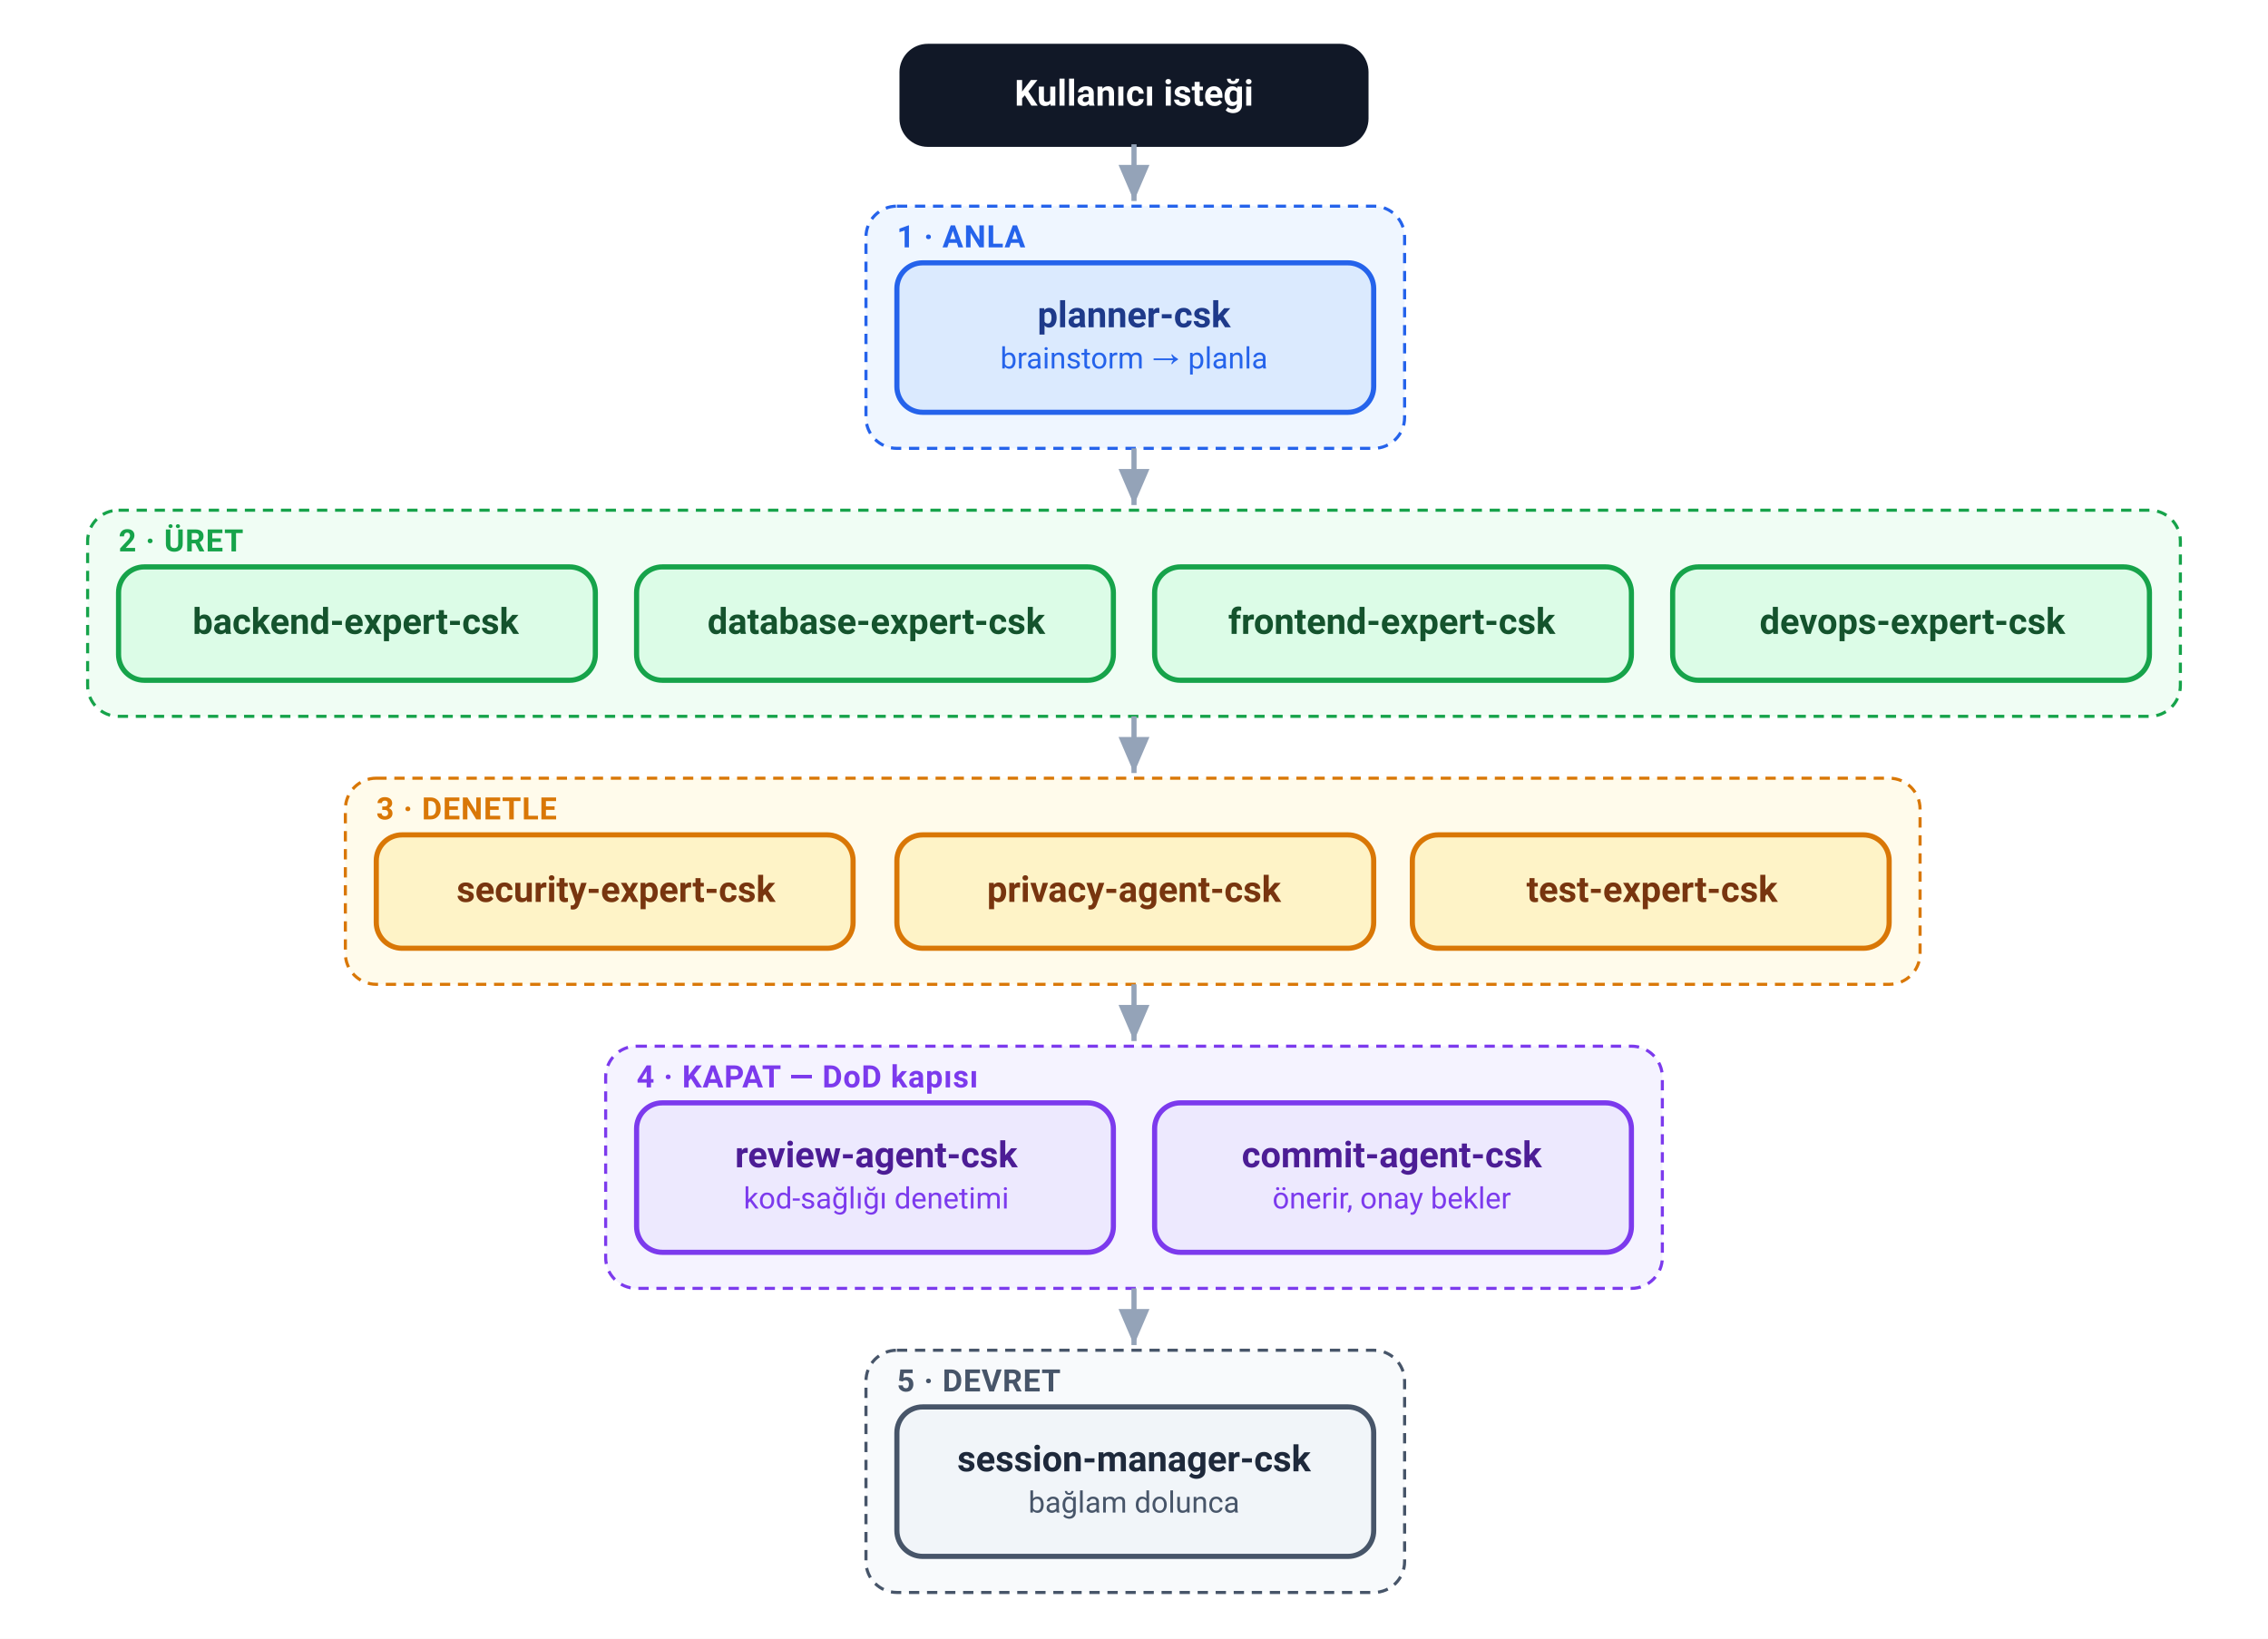
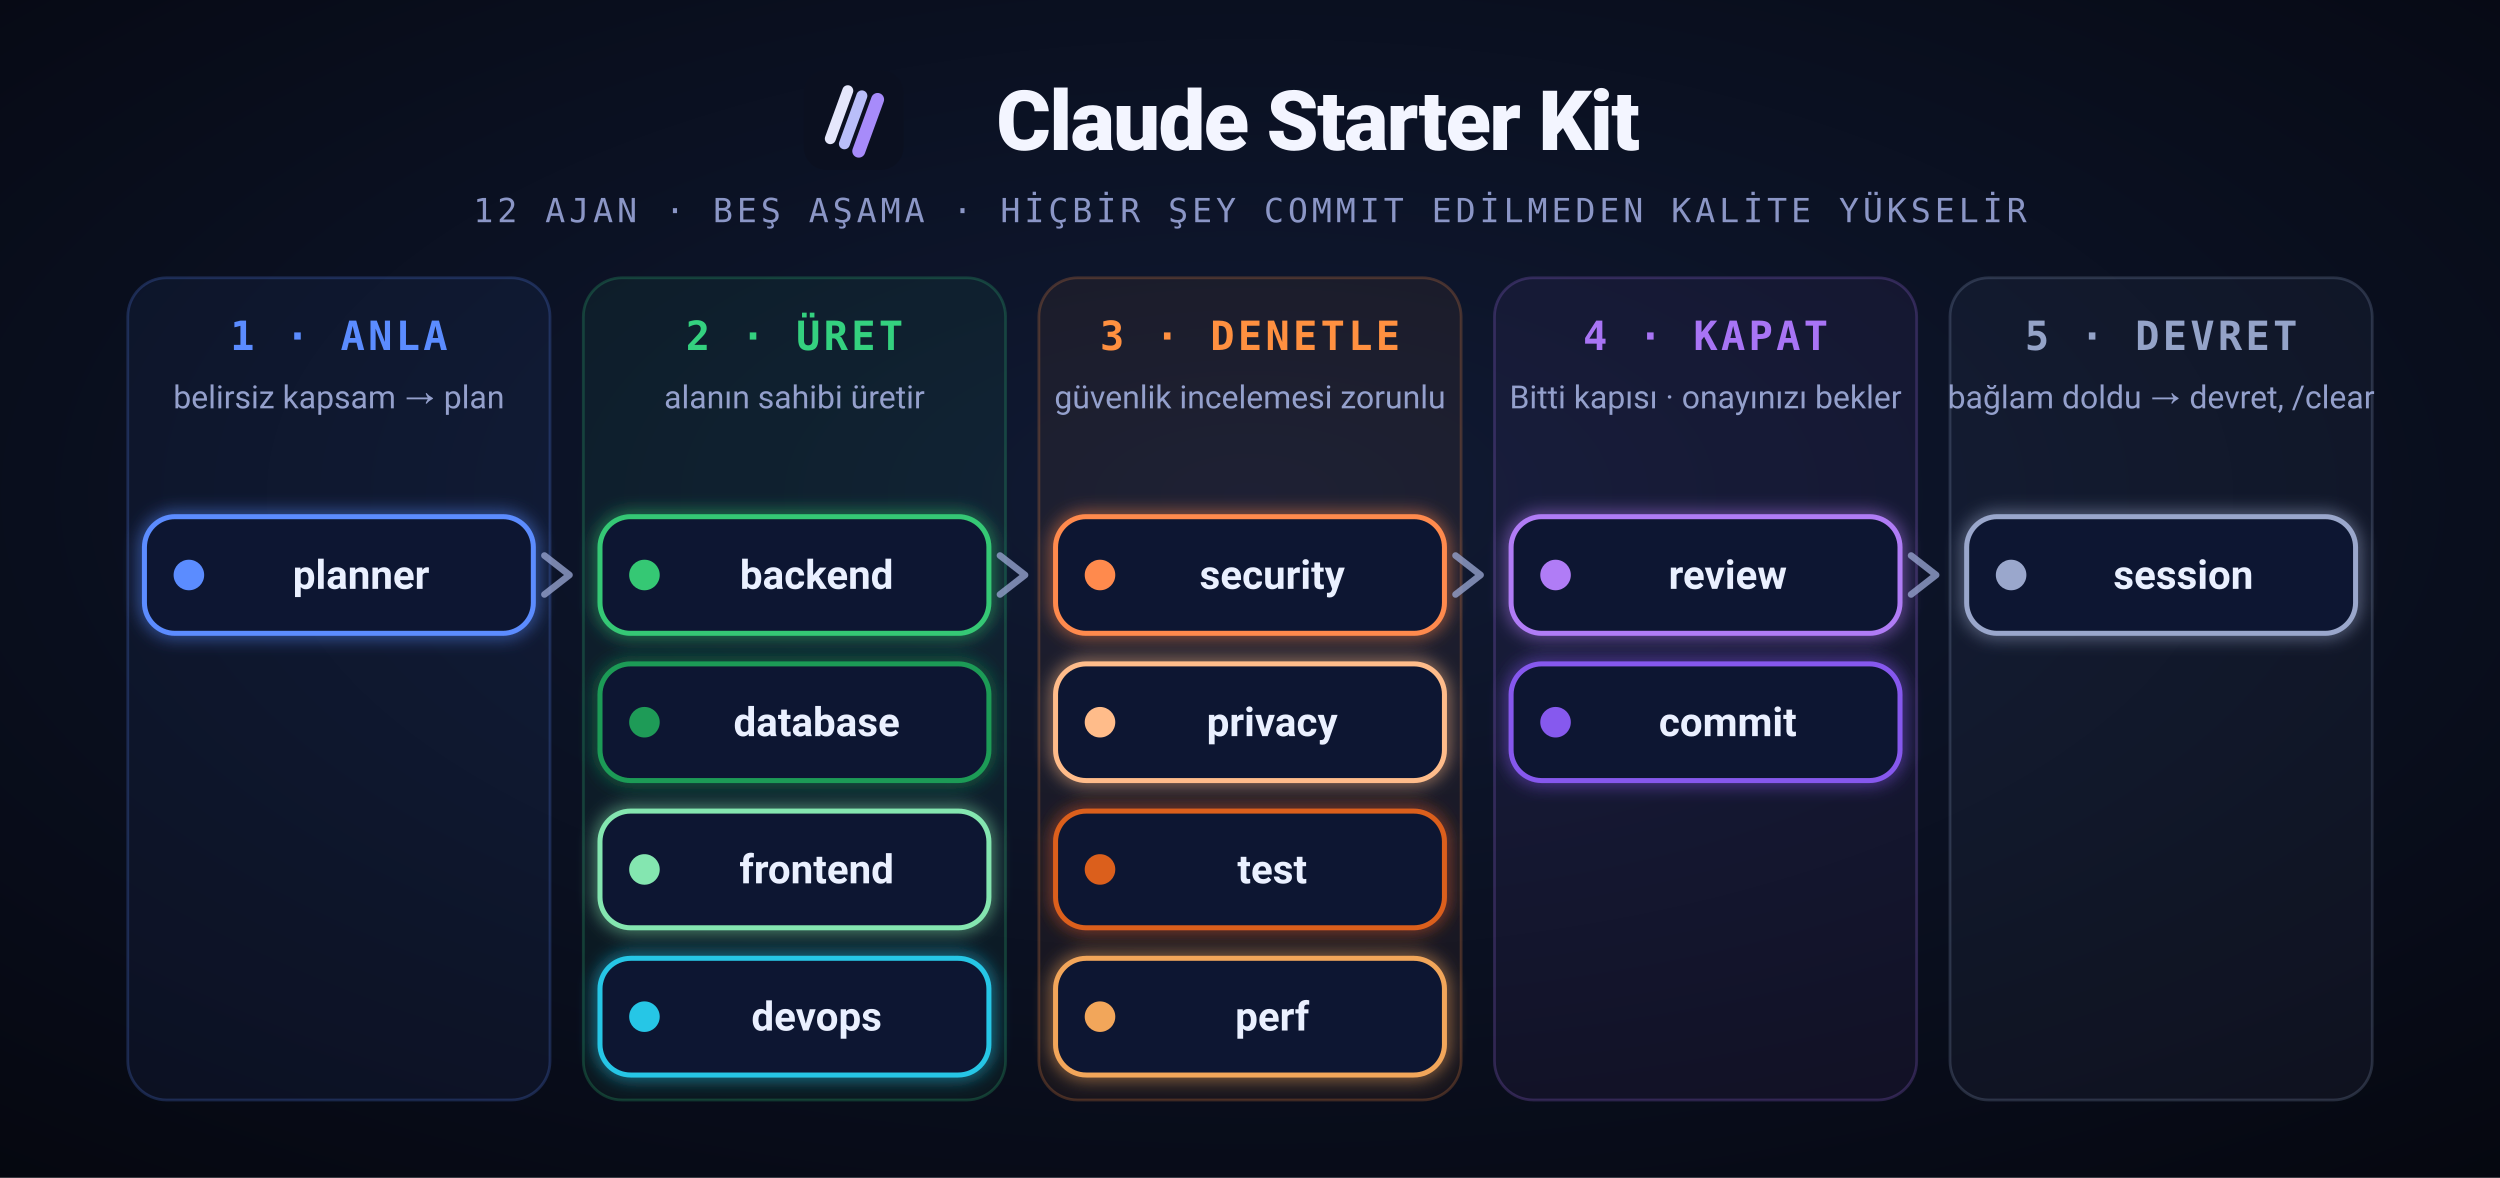
- <svg xmlns="http://www.w3.org/2000/svg" viewBox="0 0 880 636" width="880" height="636" font-family="'Segoe UI',system-ui,-apple-system,Roboto,Helvetica,Arial,sans-serif">
-   <rect width="880" height="636" fill="#ffffff" />
+ <svg xmlns="http://www.w3.org/2000/svg" viewBox="0 0 900 424" font-family="'Segoe UI',system-ui,-apple-system,Roboto,Helvetica,Arial,sans-serif" role="img" aria-label="Claude Starter Kit — five stages">
  <defs>
-     <marker id="a" markerWidth="9" markerHeight="9" refX="7" refY="3" orient="auto">
-       <path d="M0,0 L7,3 L0,6 Z" fill="#94a3b8" />
-     </marker>
+     <radialGradient id="bg" cx="50%" cy="42%" r="78%">
+       <stop offset="0" stop-color="#101a34" />
+       <stop offset="1" stop-color="#05070f" />
+     </radialGradient>
+     <filter id="glow" x="-60%" y="-60%" width="220%" height="220%">
+       <feGaussianBlur stdDeviation="3.2" result="b" />
+       <feMerge>
+         <feMergeNode in="b" />
+         <feMergeNode in="SourceGraphic" />
+       </feMerge>
+     </filter>
  </defs>
-   <rect x="350" y="18" width="180" height="38" rx="10" fill="#111827" stroke="#111827" stroke-width="2" />
-   <text x="440" y="41" text-anchor="middle" font-size="14" font-weight="600" fill="#ffffff" font-family="'Segoe UI',system-ui,-apple-system,Roboto,Helvetica,Arial,sans-serif">Kullanıcı isteği</text>
-   <line x1="440" y1="56" x2="440" y2="78" stroke="#94a3b8" stroke-width="2" marker-end="url(#a)" />
-   <rect x="336" y="80" width="209" height="94" rx="12" fill="#eff6ff" stroke="#2563eb" stroke-width="1.2" stroke-dasharray="4 3" />
-   <text x="348" y="96" font-size="12" font-weight="700" fill="#2563eb" font-family="'Segoe UI',system-ui,-apple-system,Roboto,Helvetica,Arial,sans-serif" letter-spacing="0.3">1 · ANLA</text>
-   <rect x="348" y="102" width="185" height="58" rx="10" fill="#dbeafe" stroke="#2563eb" stroke-width="2" />
-   <text x="440" y="127" text-anchor="middle" font-size="14" font-weight="600" fill="#1e3a8a" font-family="'Segoe UI',system-ui,-apple-system,Roboto,Helvetica,Arial,sans-serif">planner-csk</text>
-   <text x="440" y="143" text-anchor="middle" font-size="11.5" font-weight="400" fill="#2563eb" font-family="'Segoe UI',system-ui,-apple-system,Roboto,Helvetica,Arial,sans-serif">brainstorm → planla</text>
-   <line x1="440" y1="174" x2="440" y2="196" stroke="#94a3b8" stroke-width="2" marker-end="url(#a)" />
-   <rect x="34" y="198" width="812" height="80" rx="12" fill="#f0fdf4" stroke="#16a34a" stroke-width="1.2" stroke-dasharray="4 3" />
-   <text x="46" y="214" font-size="12" font-weight="700" fill="#16a34a" font-family="'Segoe UI',system-ui,-apple-system,Roboto,Helvetica,Arial,sans-serif" letter-spacing="0.3">2 · ÜRET</text>
-   <rect x="46" y="220" width="185" height="44" rx="10" fill="#dcfce7" stroke="#16a34a" stroke-width="2" />
-   <text x="138" y="246" text-anchor="middle" font-size="14" font-weight="600" fill="#14532d" font-family="'Segoe UI',system-ui,-apple-system,Roboto,Helvetica,Arial,sans-serif">backend-expert-csk</text>
-   <rect x="247" y="220" width="185" height="44" rx="10" fill="#dcfce7" stroke="#16a34a" stroke-width="2" />
-   <text x="340" y="246" text-anchor="middle" font-size="14" font-weight="600" fill="#14532d" font-family="'Segoe UI',system-ui,-apple-system,Roboto,Helvetica,Arial,sans-serif">database-expert-csk</text>
-   <rect x="448" y="220" width="185" height="44" rx="10" fill="#dcfce7" stroke="#16a34a" stroke-width="2" />
-   <text x="540" y="246" text-anchor="middle" font-size="14" font-weight="600" fill="#14532d" font-family="'Segoe UI',system-ui,-apple-system,Roboto,Helvetica,Arial,sans-serif">frontend-expert-csk</text>
-   <rect x="649" y="220" width="185" height="44" rx="10" fill="#dcfce7" stroke="#16a34a" stroke-width="2" />
-   <text x="742" y="246" text-anchor="middle" font-size="14" font-weight="600" fill="#14532d" font-family="'Segoe UI',system-ui,-apple-system,Roboto,Helvetica,Arial,sans-serif">devops-expert-csk</text>
-   <line x1="440" y1="278" x2="440" y2="300" stroke="#94a3b8" stroke-width="2" marker-end="url(#a)" />
-   <rect x="134" y="302" width="611" height="80" rx="12" fill="#fffbeb" stroke="#d97706" stroke-width="1.2" stroke-dasharray="4 3" />
-   <text x="146" y="318" font-size="12" font-weight="700" fill="#d97706" font-family="'Segoe UI',system-ui,-apple-system,Roboto,Helvetica,Arial,sans-serif" letter-spacing="0.3">3 · DENETLE</text>
-   <rect x="146" y="324" width="185" height="44" rx="10" fill="#fef3c7" stroke="#d97706" stroke-width="2" />
-   <text x="239" y="350" text-anchor="middle" font-size="14" font-weight="600" fill="#78350f" font-family="'Segoe UI',system-ui,-apple-system,Roboto,Helvetica,Arial,sans-serif">security-expert-csk</text>
-   <rect x="348" y="324" width="185" height="44" rx="10" fill="#fef3c7" stroke="#d97706" stroke-width="2" />
-   <text x="440" y="350" text-anchor="middle" font-size="14" font-weight="600" fill="#78350f" font-family="'Segoe UI',system-ui,-apple-system,Roboto,Helvetica,Arial,sans-serif">privacy-agent-csk</text>
-   <rect x="548" y="324" width="185" height="44" rx="10" fill="#fef3c7" stroke="#d97706" stroke-width="2" />
-   <text x="641" y="350" text-anchor="middle" font-size="14" font-weight="600" fill="#78350f" font-family="'Segoe UI',system-ui,-apple-system,Roboto,Helvetica,Arial,sans-serif">test-expert-csk</text>
-   <line x1="440" y1="382" x2="440" y2="404" stroke="#94a3b8" stroke-width="2" marker-end="url(#a)" />
-   <rect x="235" y="406" width="410" height="94" rx="12" fill="#f5f3ff" stroke="#7c3aed" stroke-width="1.2" stroke-dasharray="4 3" />
-   <text x="247" y="422" font-size="12" font-weight="700" fill="#7c3aed" font-family="'Segoe UI',system-ui,-apple-system,Roboto,Helvetica,Arial,sans-serif" letter-spacing="0.3">4 · KAPAT — DoD kapısı</text>
-   <rect x="247" y="428" width="185" height="58" rx="10" fill="#ede9fe" stroke="#7c3aed" stroke-width="2" />
-   <text x="340" y="453" text-anchor="middle" font-size="14" font-weight="600" fill="#4c1d95" font-family="'Segoe UI',system-ui,-apple-system,Roboto,Helvetica,Arial,sans-serif">review-agent-csk</text>
-   <text x="340" y="469" text-anchor="middle" font-size="11.5" font-weight="400" fill="#7c3aed" font-family="'Segoe UI',system-ui,-apple-system,Roboto,Helvetica,Arial,sans-serif">kod-sağlığı denetimi</text>
-   <rect x="448" y="428" width="185" height="58" rx="10" fill="#ede9fe" stroke="#7c3aed" stroke-width="2" />
-   <text x="540" y="453" text-anchor="middle" font-size="14" font-weight="600" fill="#4c1d95" font-family="'Segoe UI',system-ui,-apple-system,Roboto,Helvetica,Arial,sans-serif">commit-agent-csk</text>
-   <text x="540" y="469" text-anchor="middle" font-size="11.5" font-weight="400" fill="#7c3aed" font-family="'Segoe UI',system-ui,-apple-system,Roboto,Helvetica,Arial,sans-serif">önerir, onay bekler</text>
-   <line x1="440" y1="500" x2="440" y2="522" stroke="#94a3b8" stroke-width="2" marker-end="url(#a)" />
-   <rect x="336" y="524" width="209" height="94" rx="12" fill="#f8fafc" stroke="#475569" stroke-width="1.2" stroke-dasharray="4 3" />
-   <text x="348" y="540" font-size="12" font-weight="700" fill="#475569" font-family="'Segoe UI',system-ui,-apple-system,Roboto,Helvetica,Arial,sans-serif" letter-spacing="0.3">5 · DEVRET</text>
-   <rect x="348" y="546" width="185" height="58" rx="10" fill="#f1f5f9" stroke="#475569" stroke-width="2" />
-   <text x="440" y="571" text-anchor="middle" font-size="14" font-weight="600" fill="#1e293b" font-family="'Segoe UI',system-ui,-apple-system,Roboto,Helvetica,Arial,sans-serif">session-manager-csk</text>
-   <text x="440" y="587" text-anchor="middle" font-size="11.5" font-weight="400" fill="#475569" font-family="'Segoe UI',system-ui,-apple-system,Roboto,Helvetica,Arial,sans-serif">bağlam dolunca</text>
+   <rect width="900" height="424" fill="url(#bg)" />
+   <g transform="translate(289.3,25.2) scale(0.18)" aria-hidden="true">
+     <rect width="200" height="200" rx="46" fill="#0B1020" />
+     <g transform="rotate(20 100 100)">
+       <rect x="58" y="38" width="22" height="124" rx="11" fill="#E5E7FB" />
+       <rect x="88" y="38" width="22" height="124" rx="11" fill="#B9BEF9" />
+       <rect x="118" y="32" width="26" height="136" rx="13" fill="#A78BFA" />
+     </g>
+   </g>
+   <text x="474.5" y="54" text-anchor="middle" font-size="30" font-weight="800" fill="#f3f5ff" letter-spacing="-0.6">Claude Starter Kit</text>
+   <text x="450.0" y="80" text-anchor="middle" font-size="12" fill="#8b96c6" font-family="ui-monospace,Menlo,monospace" letter-spacing="1.4">12 AJAN · BEŞ AŞAMA · HİÇBİR ŞEY COMMIT EDİLMEDEN KALİTE YÜKSELİR</text>
+   <rect x="46.0" y="100" width="152.0" height="296" rx="14" fill="#5b8cff" fill-opacity="0.06" stroke="#5b8cff" stroke-opacity="0.22" stroke-width="1" />
+   <text x="122.0" y="126" text-anchor="middle" font-size="14.5" font-weight="800" fill="#5b8cff" font-family="ui-monospace,Menlo,monospace" letter-spacing="1.2">1 · ANLA</text>
+   <text x="122.0" y="147" text-anchor="middle" font-size="11.5" fill="#94a0cc">belirsiz kapsam → plan</text>
+   <g>
+     <rect x="52.0" y="186.0" width="140.0" height="42" rx="11" fill="#0f1830" stroke="#5b8cff" stroke-width="1.8" filter="url(#glow)" />
+     <circle cx="68.0" cy="207.0" r="5.5" fill="#5b8cff" />
+     <text x="130.0" y="212.0" text-anchor="middle" font-size="14.5" font-weight="600" fill="#eaf0ff">planner</text>
+   </g>
+   <path d="M196.0,200.0 L205.0,207.0 L196.0,214.0" fill="none" stroke="#94a0cc" stroke-opacity="0.8" stroke-width="2.4" stroke-linecap="round" stroke-linejoin="round" />
+   <rect x="210.0" y="100" width="152.0" height="296" rx="14" fill="#34d17f" fill-opacity="0.06" stroke="#34d17f" stroke-opacity="0.22" stroke-width="1" />
+   <text x="286.0" y="126" text-anchor="middle" font-size="14.5" font-weight="800" fill="#34d17f" font-family="ui-monospace,Menlo,monospace" letter-spacing="1.2">2 · ÜRET</text>
+   <text x="286.0" y="147" text-anchor="middle" font-size="11.5" fill="#94a0cc">alanın sahibi üretir</text>
+   <g>
+     <rect x="216.0" y="186.0" width="140.0" height="42" rx="11" fill="#0f1830" stroke="#35c874" stroke-width="1.8" filter="url(#glow)" />
+     <circle cx="232.0" cy="207.0" r="5.5" fill="#35c874" />
+     <text x="294.0" y="212.0" text-anchor="middle" font-size="14.5" font-weight="600" fill="#eaf0ff">backend</text>
+   </g>
+   <g>
+     <rect x="216.0" y="239.0" width="140.0" height="42" rx="11" fill="#0f1830" stroke="#1e9b57" stroke-width="1.8" filter="url(#glow)" />
+     <circle cx="232.0" cy="260.0" r="5.5" fill="#1e9b57" />
+     <text x="294.0" y="265.0" text-anchor="middle" font-size="14.5" font-weight="600" fill="#eaf0ff">database</text>
+   </g>
+   <g>
+     <rect x="216.0" y="292.0" width="140.0" height="42" rx="11" fill="#0f1830" stroke="#84e6b0" stroke-width="1.8" filter="url(#glow)" />
+     <circle cx="232.0" cy="313.0" r="5.5" fill="#84e6b0" />
+     <text x="294.0" y="318.0" text-anchor="middle" font-size="14.5" font-weight="600" fill="#eaf0ff">frontend</text>
+   </g>
+   <g>
+     <rect x="216.0" y="345.0" width="140.0" height="42" rx="11" fill="#0f1830" stroke="#26c6e6" stroke-width="1.8" filter="url(#glow)" />
+     <circle cx="232.0" cy="366.0" r="5.5" fill="#26c6e6" />
+     <text x="294.0" y="371.0" text-anchor="middle" font-size="14.5" font-weight="600" fill="#eaf0ff">devops</text>
+   </g>
+   <path d="M360.0,200.0 L369.0,207.0 L360.0,214.0" fill="none" stroke="#94a0cc" stroke-opacity="0.8" stroke-width="2.4" stroke-linecap="round" stroke-linejoin="round" />
+   <rect x="374.0" y="100" width="152.0" height="296" rx="14" fill="#ff9040" fill-opacity="0.06" stroke="#ff9040" stroke-opacity="0.22" stroke-width="1" />
+   <text x="450.0" y="126" text-anchor="middle" font-size="14.5" font-weight="800" fill="#ff9040" font-family="ui-monospace,Menlo,monospace" letter-spacing="1.2">3 · DENETLE</text>
+   <text x="450.0" y="147" text-anchor="middle" font-size="11.5" fill="#94a0cc">güvenlik incelemesi zorunlu</text>
+   <g>
+     <rect x="380.0" y="186.0" width="140.0" height="42" rx="11" fill="#0f1830" stroke="#ff8a4d" stroke-width="1.8" filter="url(#glow)" />
+     <circle cx="396.0" cy="207.0" r="5.5" fill="#ff8a4d" />
+     <text x="458.0" y="212.0" text-anchor="middle" font-size="14.5" font-weight="600" fill="#eaf0ff">security</text>
+   </g>
+   <g>
+     <rect x="380.0" y="239.0" width="140.0" height="42" rx="11" fill="#0f1830" stroke="#ffbc8a" stroke-width="1.8" filter="url(#glow)" />
+     <circle cx="396.0" cy="260.0" r="5.5" fill="#ffbc8a" />
+     <text x="458.0" y="265.0" text-anchor="middle" font-size="14.5" font-weight="600" fill="#eaf0ff">privacy</text>
+   </g>
+   <g>
+     <rect x="380.0" y="292.0" width="140.0" height="42" rx="11" fill="#0f1830" stroke="#db5f1c" stroke-width="1.8" filter="url(#glow)" />
+     <circle cx="396.0" cy="313.0" r="5.5" fill="#db5f1c" />
+     <text x="458.0" y="318.0" text-anchor="middle" font-size="14.5" font-weight="600" fill="#eaf0ff">test</text>
+   </g>
+   <g>
+     <rect x="380.0" y="345.0" width="140.0" height="42" rx="11" fill="#0f1830" stroke="#f2a65a" stroke-width="1.8" filter="url(#glow)" />
+     <circle cx="396.0" cy="366.0" r="5.5" fill="#f2a65a" />
+     <text x="458.0" y="371.0" text-anchor="middle" font-size="14.5" font-weight="600" fill="#eaf0ff">perf</text>
+   </g>
+   <path d="M524.0,200.0 L533.0,207.0 L524.0,214.0" fill="none" stroke="#94a0cc" stroke-opacity="0.8" stroke-width="2.4" stroke-linecap="round" stroke-linejoin="round" />
+   <rect x="538.0" y="100" width="152.0" height="296" rx="14" fill="#a874f5" fill-opacity="0.06" stroke="#a874f5" stroke-opacity="0.22" stroke-width="1" />
+   <text x="614.0" y="126" text-anchor="middle" font-size="14.5" font-weight="800" fill="#a874f5" font-family="ui-monospace,Menlo,monospace" letter-spacing="1.2">4 · KAPAT</text>
+   <text x="614.0" y="147" text-anchor="middle" font-size="11.5" fill="#94a0cc">Bitti kapısı · onayınızı bekler</text>
+   <g>
+     <rect x="544.0" y="186.0" width="140.0" height="42" rx="11" fill="#0f1830" stroke="#b07cf6" stroke-width="1.8" filter="url(#glow)" />
+     <circle cx="560.0" cy="207.0" r="5.5" fill="#b07cf6" />
+     <text x="622.0" y="212.0" text-anchor="middle" font-size="14.5" font-weight="600" fill="#eaf0ff">review</text>
+   </g>
+   <g>
+     <rect x="544.0" y="239.0" width="140.0" height="42" rx="11" fill="#0f1830" stroke="#8659ee" stroke-width="1.8" filter="url(#glow)" />
+     <circle cx="560.0" cy="260.0" r="5.5" fill="#8659ee" />
+     <text x="622.0" y="265.0" text-anchor="middle" font-size="14.5" font-weight="600" fill="#eaf0ff">commit</text>
+   </g>
+   <path d="M688.0,200.0 L697.0,207.0 L688.0,214.0" fill="none" stroke="#94a0cc" stroke-opacity="0.8" stroke-width="2.4" stroke-linecap="round" stroke-linejoin="round" />
+   <rect x="702.0" y="100" width="152.0" height="296" rx="14" fill="#94a3c8" fill-opacity="0.06" stroke="#94a3c8" stroke-opacity="0.22" stroke-width="1" />
+   <text x="778.0" y="126" text-anchor="middle" font-size="14.5" font-weight="800" fill="#94a3c8" font-family="ui-monospace,Menlo,monospace" letter-spacing="1.2">5 · DEVRET</text>
+   <text x="778.0" y="147" text-anchor="middle" font-size="11.5" fill="#94a0cc">bağlam doldu → devret, /clear</text>
+   <g>
+     <rect x="708.0" y="186.0" width="140.0" height="42" rx="11" fill="#0f1830" stroke="#9aa7cc" stroke-width="1.8" filter="url(#glow)" />
+     <circle cx="724.0" cy="207.0" r="5.5" fill="#9aa7cc" />
+     <text x="786.0" y="212.0" text-anchor="middle" font-size="14.5" font-weight="600" fill="#eaf0ff">session</text>
+   </g>
</svg>
